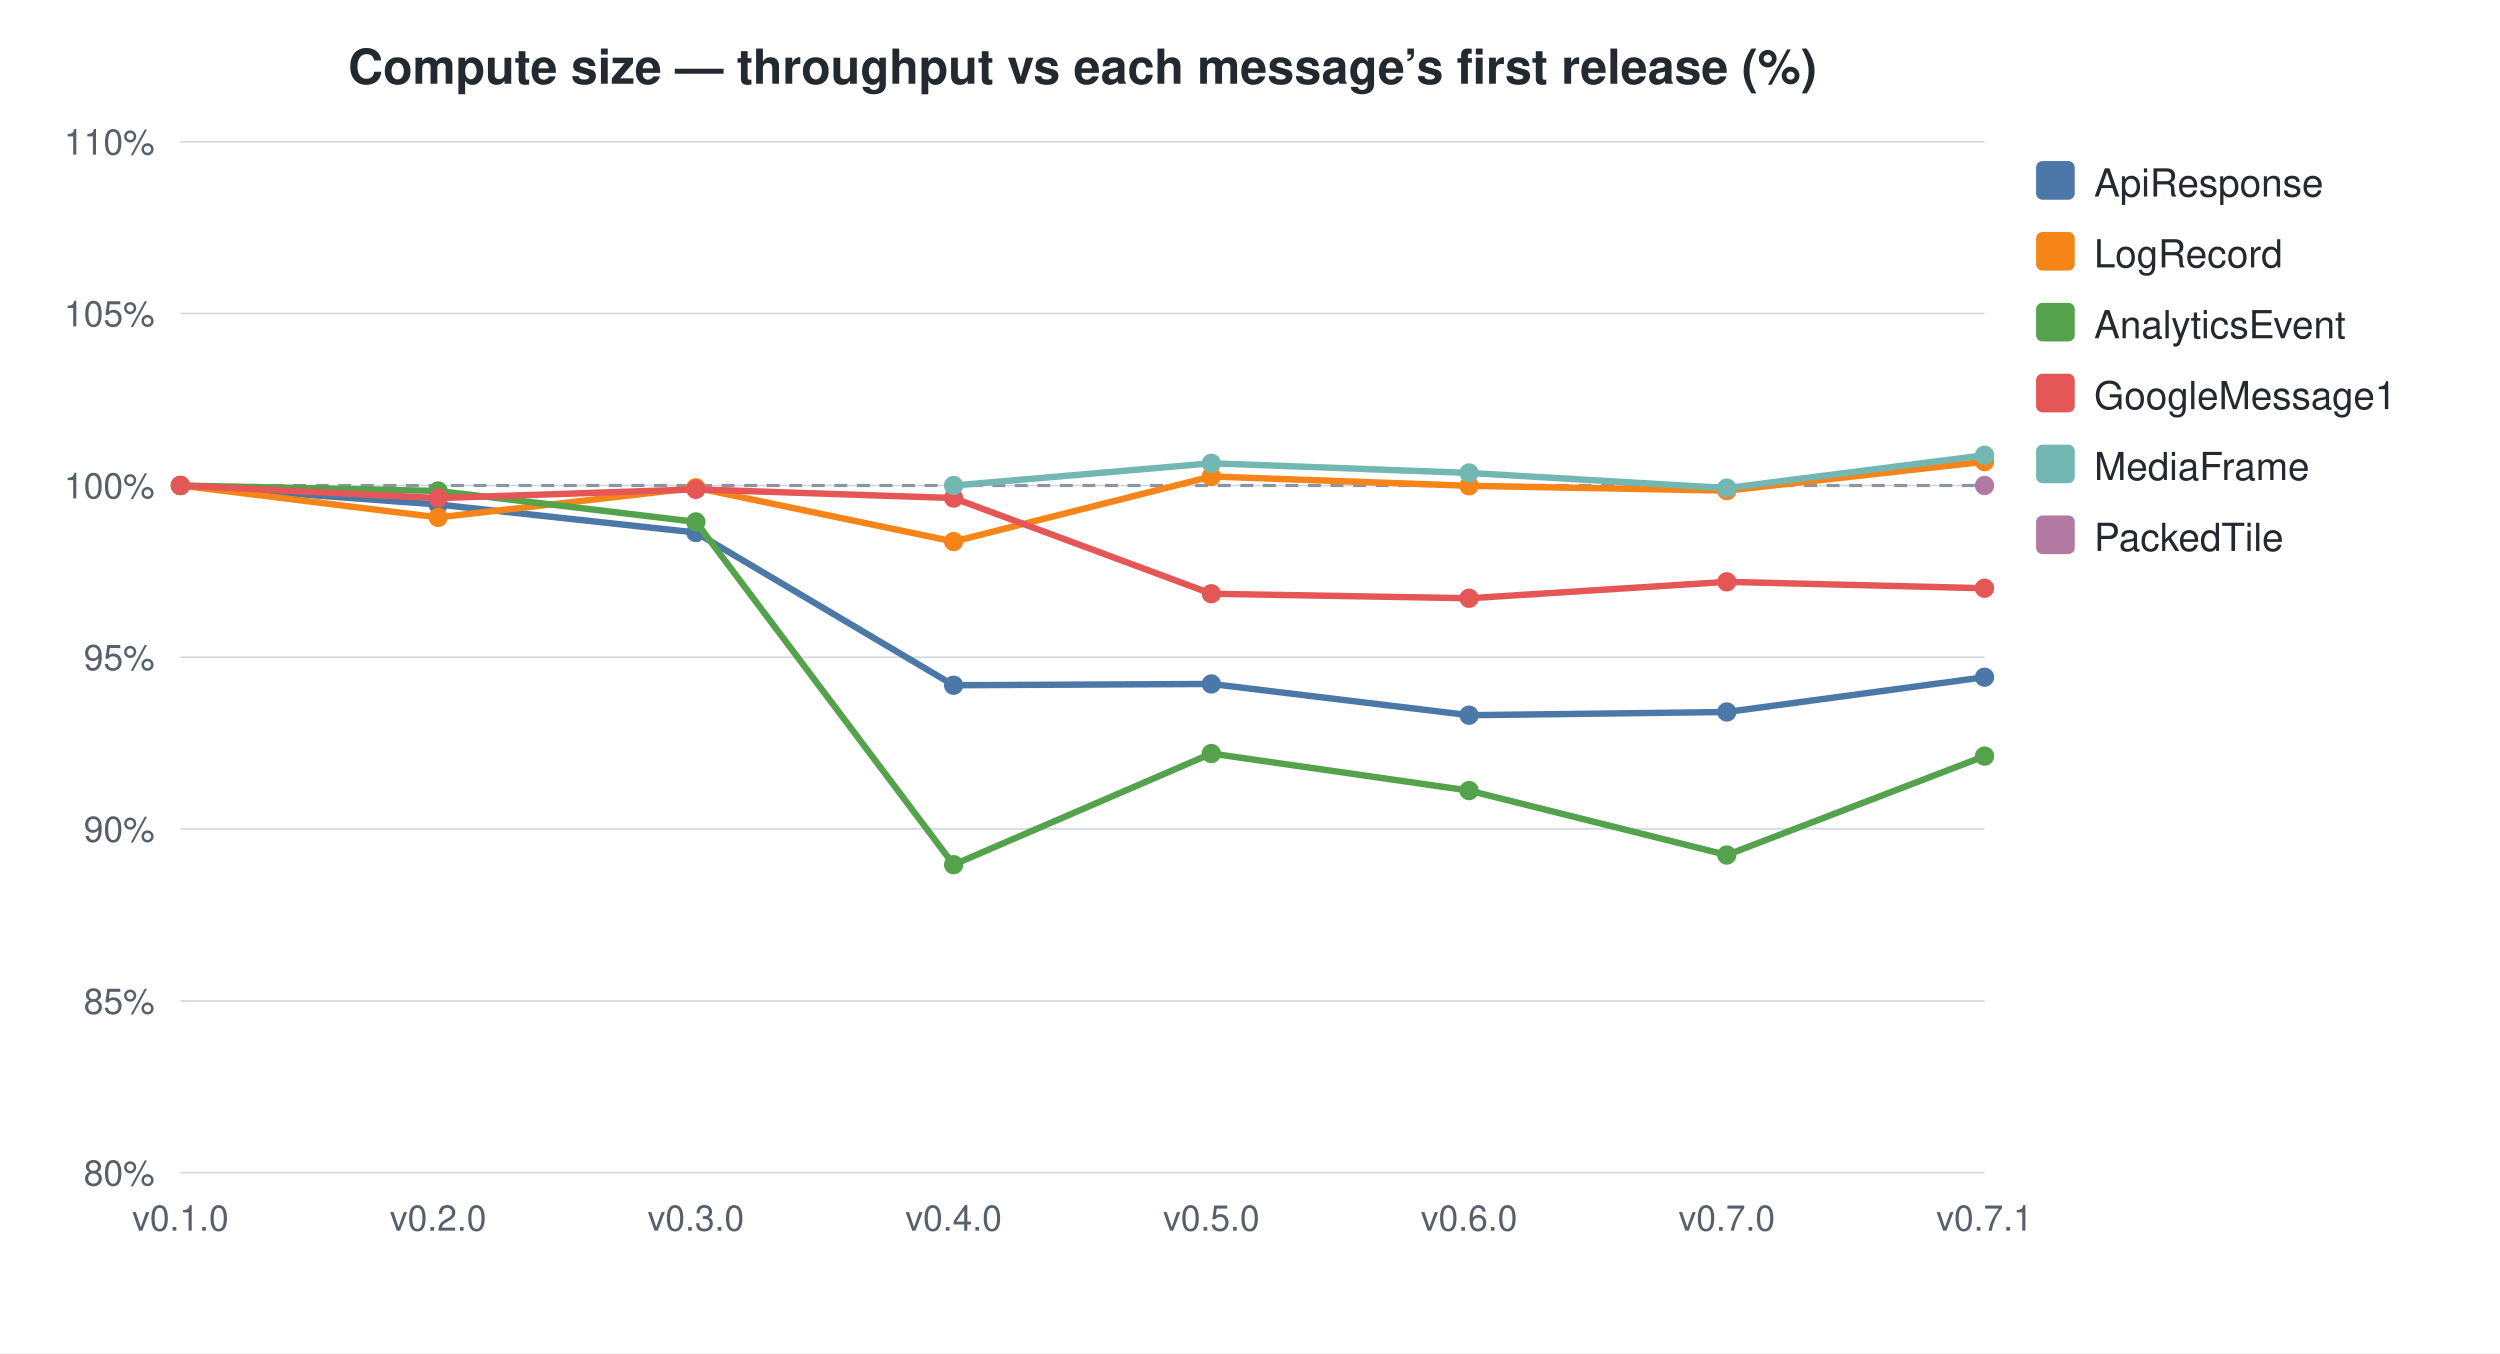
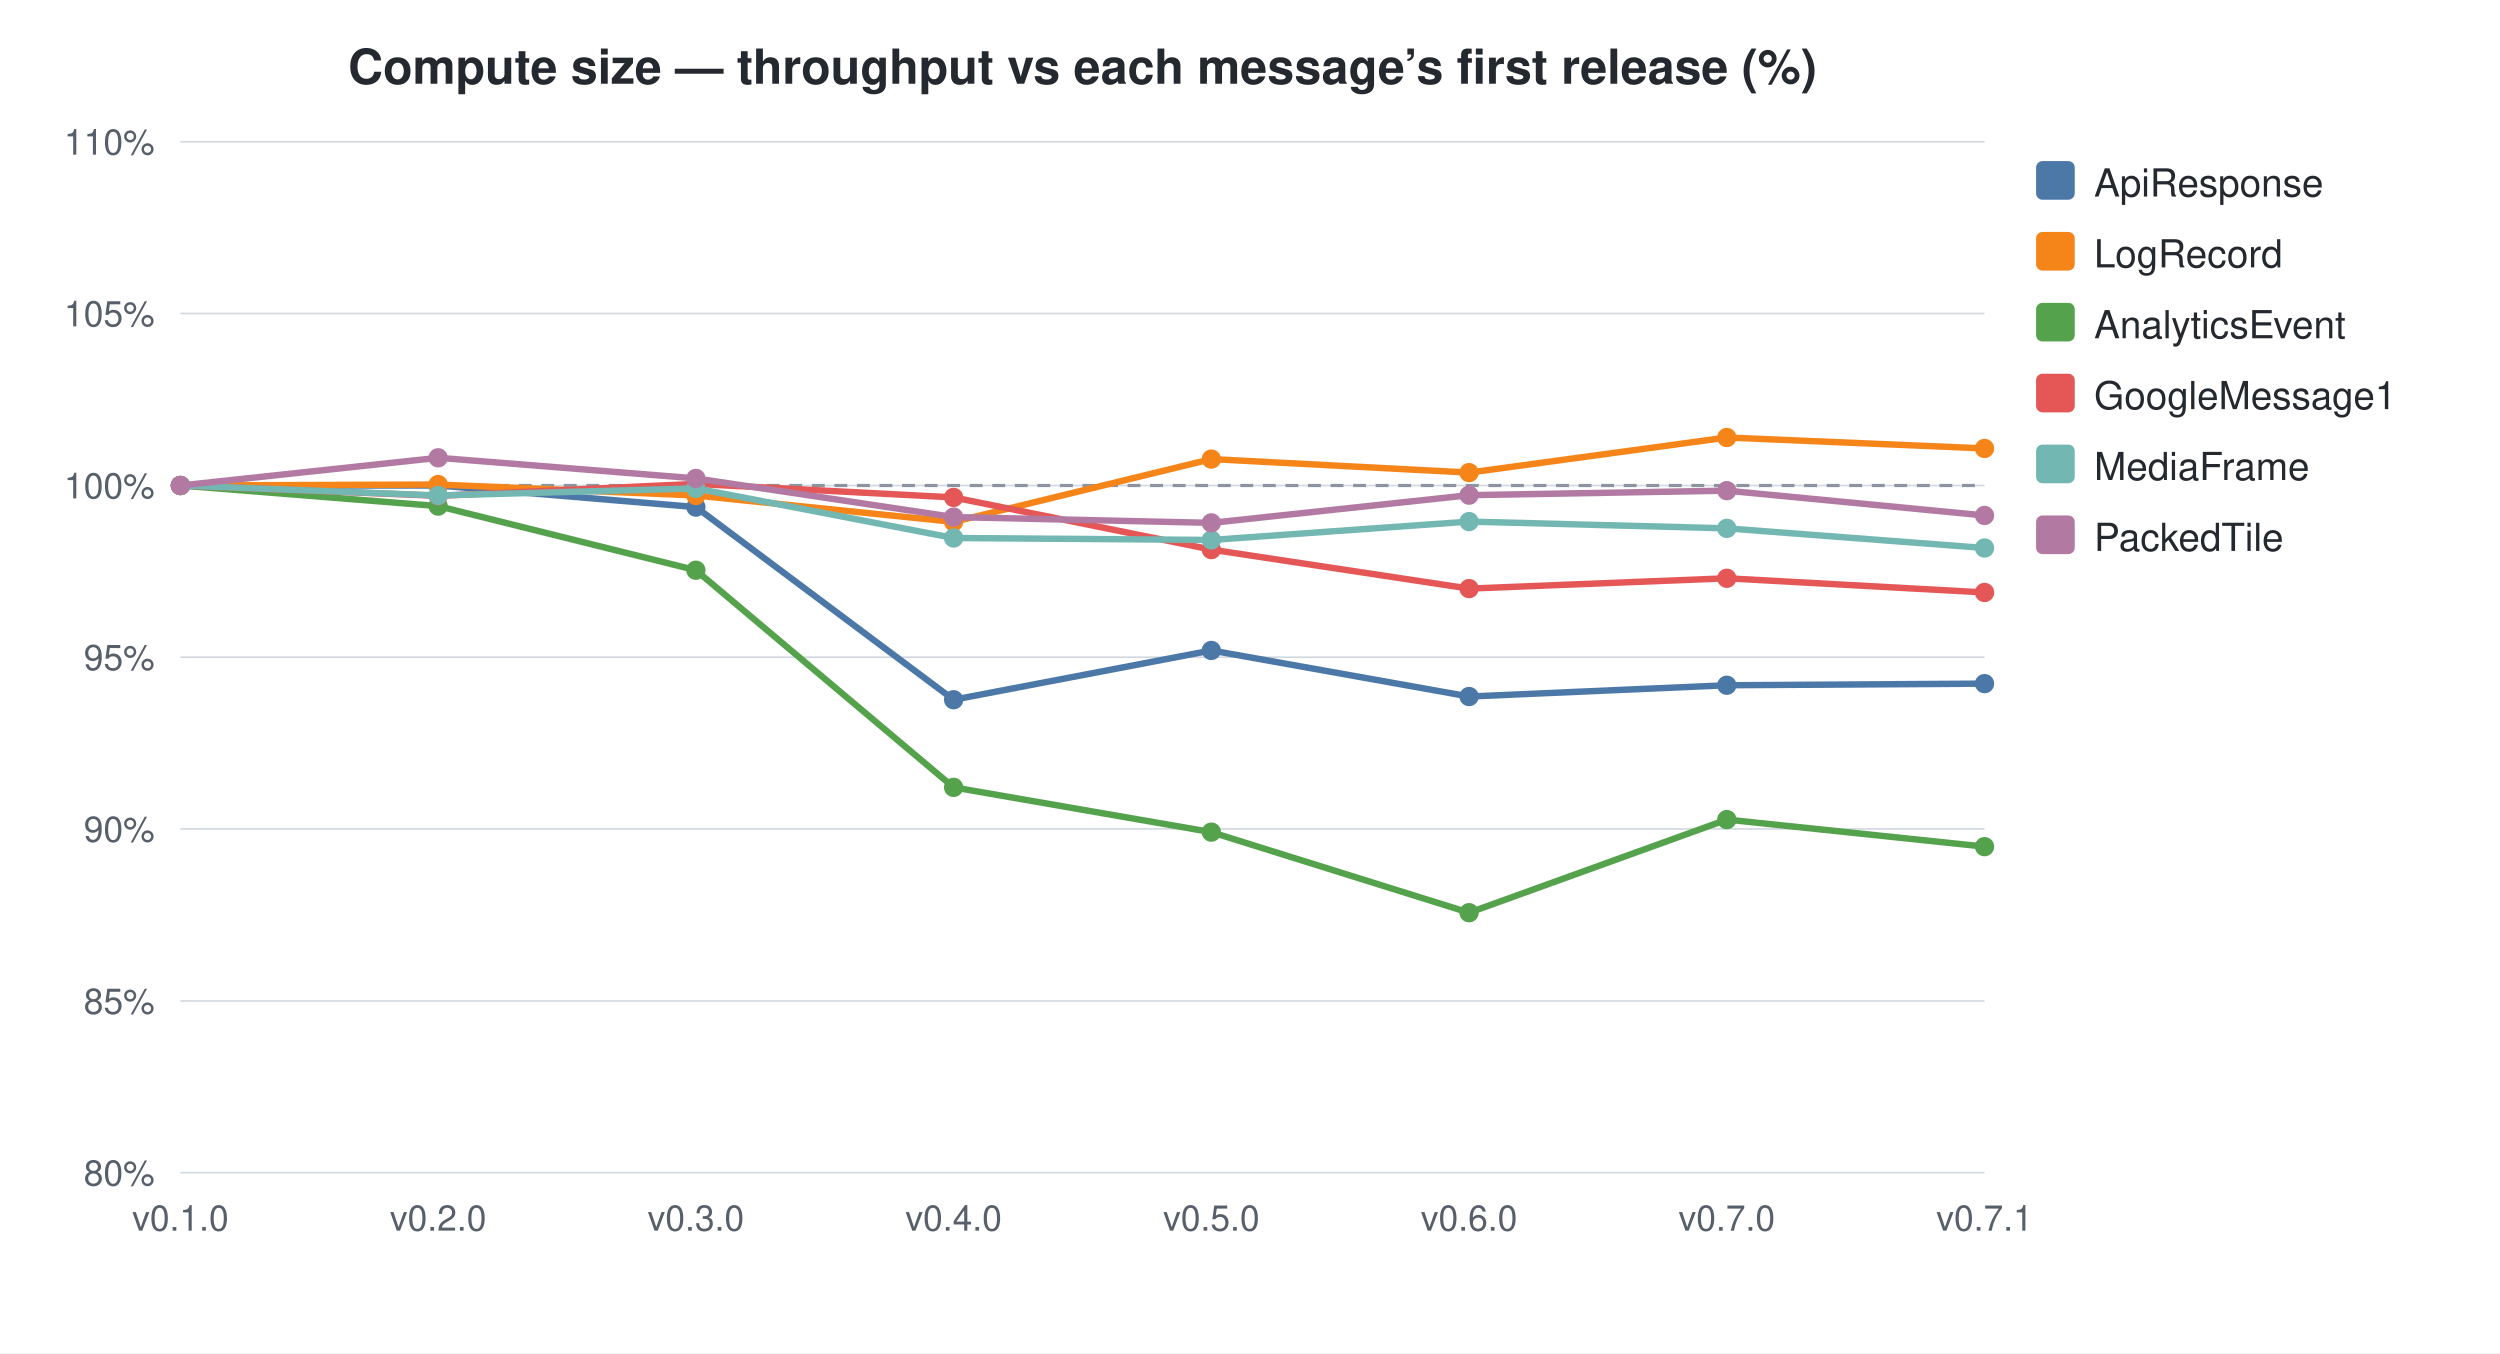
<svg xmlns="http://www.w3.org/2000/svg" width="776" height="420" viewBox="0 0 776 420">
  <style>
    text { font-family: -apple-system, BlinkMacSystemFont, "Segoe UI", Helvetica, Arial, sans-serif; }
    .title { font-size: 15px; font-weight: 600; fill: #24292f; }
    .axis-label { font-size: 11px; fill: #57606a; }
    .legend-text { font-size: 12px; fill: #24292f; }
    .grid { stroke: #d0d7de; stroke-width: 0.5; }
    .baseline { stroke: #8c959f; stroke-width: 1; stroke-dasharray: 4 3; }
  </style>
  <rect width="100%" height="100%" fill="white" />
  <text x="336.0" y="26" text-anchor="middle" class="title">Compute size — throughput vs each message’s first release (%)</text>
  <line x1="56" y1="364.0" x2="616" y2="364.0" class="grid" />
  <text x="48" y="368.0" text-anchor="end" class="axis-label">80%</text>
  <line x1="56" y1="310.7" x2="616" y2="310.7" class="grid" />
  <text x="48" y="314.7" text-anchor="end" class="axis-label">85%</text>
  <line x1="56" y1="257.3" x2="616" y2="257.3" class="grid" />
  <text x="48" y="261.3" text-anchor="end" class="axis-label">90%</text>
  <line x1="56" y1="204.0" x2="616" y2="204.0" class="grid" />
  <text x="48" y="208.0" text-anchor="end" class="axis-label">95%</text>
  <line x1="56" y1="150.7" x2="616" y2="150.7" class="grid" />
  <text x="48" y="154.7" text-anchor="end" class="axis-label">100%</text>
  <line x1="56" y1="97.3" x2="616" y2="97.3" class="grid" />
  <text x="48" y="101.3" text-anchor="end" class="axis-label">105%</text>
  <line x1="56" y1="44.0" x2="616" y2="44.0" class="grid" />
  <text x="48" y="48.0" text-anchor="end" class="axis-label">110%</text>
  <line x1="56" y1="150.7" x2="616" y2="150.7" class="baseline" />
  <text x="56.0" y="382" text-anchor="middle" class="axis-label">v0.1.0</text>
  <text x="136.0" y="382" text-anchor="middle" class="axis-label">v0.2.0</text>
  <text x="216.0" y="382" text-anchor="middle" class="axis-label">v0.3.0</text>
  <text x="296.0" y="382" text-anchor="middle" class="axis-label">v0.4.0</text>
  <text x="376.0" y="382" text-anchor="middle" class="axis-label">v0.5.0</text>
  <text x="456.0" y="382" text-anchor="middle" class="axis-label">v0.6.0</text>
  <text x="536.0" y="382" text-anchor="middle" class="axis-label">v0.7.0</text>
  <text x="616.0" y="382" text-anchor="middle" class="axis-label">v0.7.1</text>
-   <path d="M56.0,150.7 L136.0,156.6 L216.0,165.3 L296.0,212.7 L376.0,212.3 L456.0,222.0 L536.0,221.0 L616.0,210.2" fill="none" stroke="#4C78A8" stroke-width="2" />
+   <path d="M56.0,150.7 L136.0,150.7 L216.0,157.4 L296.0,217.2 L376.0,201.9 L456.0,216.2 L536.0,212.7 L616.0,212.2" fill="none" stroke="#4C78A8" stroke-width="2" />
  <circle cx="56.0" cy="150.7" r="3" fill="#4C78A8" />
-   <circle cx="136.0" cy="156.6" r="3" fill="#4C78A8" />
-   <circle cx="216.0" cy="165.3" r="3" fill="#4C78A8" />
-   <circle cx="296.0" cy="212.7" r="3" fill="#4C78A8" />
-   <circle cx="376.0" cy="212.3" r="3" fill="#4C78A8" />
-   <circle cx="456.0" cy="222.0" r="3" fill="#4C78A8" />
-   <circle cx="536.0" cy="221.0" r="3" fill="#4C78A8" />
-   <circle cx="616.0" cy="210.2" r="3" fill="#4C78A8" />
-   <path d="M56.0,150.7 L136.0,160.6 L216.0,151.4 L296.0,168.1 L376.0,147.9 L456.0,150.8 L536.0,152.3 L616.0,143.3" fill="none" stroke="#F58518" stroke-width="2" />
+   <circle cx="136.0" cy="150.7" r="3" fill="#4C78A8" />
+   <circle cx="216.0" cy="157.4" r="3" fill="#4C78A8" />
+   <circle cx="296.0" cy="217.2" r="3" fill="#4C78A8" />
+   <circle cx="376.0" cy="201.9" r="3" fill="#4C78A8" />
+   <circle cx="456.0" cy="216.2" r="3" fill="#4C78A8" />
+   <circle cx="536.0" cy="212.7" r="3" fill="#4C78A8" />
+   <circle cx="616.0" cy="212.2" r="3" fill="#4C78A8" />
+   <path d="M56.0,150.7 L136.0,150.4 L216.0,153.8 L296.0,162.0 L376.0,142.5 L456.0,146.7 L536.0,135.8 L616.0,139.2" fill="none" stroke="#F58518" stroke-width="2" />
  <circle cx="56.0" cy="150.7" r="3" fill="#F58518" />
-   <circle cx="136.0" cy="160.6" r="3" fill="#F58518" />
-   <circle cx="216.0" cy="151.4" r="3" fill="#F58518" />
-   <circle cx="296.0" cy="168.1" r="3" fill="#F58518" />
-   <circle cx="376.0" cy="147.9" r="3" fill="#F58518" />
-   <circle cx="456.0" cy="150.8" r="3" fill="#F58518" />
-   <circle cx="536.0" cy="152.3" r="3" fill="#F58518" />
-   <circle cx="616.0" cy="143.3" r="3" fill="#F58518" />
-   <path d="M56.0,150.7 L136.0,152.4 L216.0,162.0 L296.0,268.4 L376.0,233.9 L456.0,245.4 L536.0,265.4 L616.0,234.7" fill="none" stroke="#54A24B" stroke-width="2" />
+   <circle cx="136.0" cy="150.4" r="3" fill="#F58518" />
+   <circle cx="216.0" cy="153.8" r="3" fill="#F58518" />
+   <circle cx="296.0" cy="162.0" r="3" fill="#F58518" />
+   <circle cx="376.0" cy="142.5" r="3" fill="#F58518" />
+   <circle cx="456.0" cy="146.7" r="3" fill="#F58518" />
+   <circle cx="536.0" cy="135.8" r="3" fill="#F58518" />
+   <circle cx="616.0" cy="139.2" r="3" fill="#F58518" />
+   <path d="M56.0,150.7 L136.0,157.1 L216.0,177.0 L296.0,244.4 L376.0,258.3 L456.0,283.3 L536.0,254.4 L616.0,262.8" fill="none" stroke="#54A24B" stroke-width="2" />
  <circle cx="56.0" cy="150.7" r="3" fill="#54A24B" />
-   <circle cx="136.0" cy="152.4" r="3" fill="#54A24B" />
-   <circle cx="216.0" cy="162.0" r="3" fill="#54A24B" />
-   <circle cx="296.0" cy="268.4" r="3" fill="#54A24B" />
-   <circle cx="376.0" cy="233.9" r="3" fill="#54A24B" />
-   <circle cx="456.0" cy="245.4" r="3" fill="#54A24B" />
-   <circle cx="536.0" cy="265.4" r="3" fill="#54A24B" />
-   <circle cx="616.0" cy="234.7" r="3" fill="#54A24B" />
-   <path d="M56.0,150.7 L136.0,154.6 L216.0,151.9 L296.0,154.6 L376.0,184.3 L456.0,185.7 L536.0,180.6 L616.0,182.6" fill="none" stroke="#E45756" stroke-width="2" />
+   <circle cx="136.0" cy="157.1" r="3" fill="#54A24B" />
+   <circle cx="216.0" cy="177.0" r="3" fill="#54A24B" />
+   <circle cx="296.0" cy="244.4" r="3" fill="#54A24B" />
+   <circle cx="376.0" cy="258.3" r="3" fill="#54A24B" />
+   <circle cx="456.0" cy="283.3" r="3" fill="#54A24B" />
+   <circle cx="536.0" cy="254.4" r="3" fill="#54A24B" />
+   <circle cx="616.0" cy="262.8" r="3" fill="#54A24B" />
+   <path d="M56.0,150.7 L136.0,153.9 L216.0,150.2 L296.0,154.4 L376.0,170.6 L456.0,182.7 L536.0,179.5 L616.0,183.9" fill="none" stroke="#E45756" stroke-width="2" />
  <circle cx="56.0" cy="150.7" r="3" fill="#E45756" />
-   <circle cx="136.0" cy="154.6" r="3" fill="#E45756" />
-   <circle cx="216.0" cy="151.9" r="3" fill="#E45756" />
-   <circle cx="296.0" cy="154.6" r="3" fill="#E45756" />
-   <circle cx="376.0" cy="184.3" r="3" fill="#E45756" />
-   <circle cx="456.0" cy="185.7" r="3" fill="#E45756" />
-   <circle cx="536.0" cy="180.6" r="3" fill="#E45756" />
-   <circle cx="616.0" cy="182.6" r="3" fill="#E45756" />
-   <path d="M296.0,150.7 L376.0,143.8 L456.0,146.8 L536.0,151.5 L616.0,141.3" fill="none" stroke="#72B7B2" stroke-width="2" />
-   <circle cx="296.0" cy="150.7" r="3" fill="#72B7B2" />
-   <circle cx="376.0" cy="143.8" r="3" fill="#72B7B2" />
-   <circle cx="456.0" cy="146.8" r="3" fill="#72B7B2" />
-   <circle cx="536.0" cy="151.5" r="3" fill="#72B7B2" />
-   <circle cx="616.0" cy="141.3" r="3" fill="#72B7B2" />
-   <path d="M616.0,150.7" fill="none" stroke="#B279A2" stroke-width="2" />
-   <circle cx="616.0" cy="150.7" r="3" fill="#B279A2" />
+   <circle cx="136.0" cy="153.9" r="3" fill="#E45756" />
+   <circle cx="216.0" cy="150.2" r="3" fill="#E45756" />
+   <circle cx="296.0" cy="154.4" r="3" fill="#E45756" />
+   <circle cx="376.0" cy="170.6" r="3" fill="#E45756" />
+   <circle cx="456.0" cy="182.7" r="3" fill="#E45756" />
+   <circle cx="536.0" cy="179.5" r="3" fill="#E45756" />
+   <circle cx="616.0" cy="183.9" r="3" fill="#E45756" />
+   <path d="M56.0,150.7 L136.0,153.8 L216.0,151.6 L296.0,167.0 L376.0,167.6 L456.0,161.9 L536.0,164.0 L616.0,170.1" fill="none" stroke="#72B7B2" stroke-width="2" />
+   <circle cx="56.0" cy="150.7" r="3" fill="#72B7B2" />
+   <circle cx="136.0" cy="153.8" r="3" fill="#72B7B2" />
+   <circle cx="216.0" cy="151.6" r="3" fill="#72B7B2" />
+   <circle cx="296.0" cy="167.0" r="3" fill="#72B7B2" />
+   <circle cx="376.0" cy="167.6" r="3" fill="#72B7B2" />
+   <circle cx="456.0" cy="161.9" r="3" fill="#72B7B2" />
+   <circle cx="536.0" cy="164.0" r="3" fill="#72B7B2" />
+   <circle cx="616.0" cy="170.1" r="3" fill="#72B7B2" />
+   <path d="M56.0,150.7 L136.0,142.1 L216.0,148.5 L296.0,160.5 L376.0,162.3 L456.0,153.7 L536.0,152.3 L616.0,160.0" fill="none" stroke="#B279A2" stroke-width="2" />
+   <circle cx="56.0" cy="150.7" r="3" fill="#B279A2" />
+   <circle cx="136.0" cy="142.1" r="3" fill="#B279A2" />
+   <circle cx="216.0" cy="148.5" r="3" fill="#B279A2" />
+   <circle cx="296.0" cy="160.5" r="3" fill="#B279A2" />
+   <circle cx="376.0" cy="162.3" r="3" fill="#B279A2" />
+   <circle cx="456.0" cy="153.7" r="3" fill="#B279A2" />
+   <circle cx="536.0" cy="152.3" r="3" fill="#B279A2" />
+   <circle cx="616.0" cy="160.0" r="3" fill="#B279A2" />
  <rect x="632" y="50" width="12" height="12" rx="2" fill="#4C78A8" />
  <text x="650" y="61" class="legend-text">ApiResponse</text>
  <rect x="632" y="72" width="12" height="12" rx="2" fill="#F58518" />
  <text x="650" y="83" class="legend-text">LogRecord</text>
  <rect x="632" y="94" width="12" height="12" rx="2" fill="#54A24B" />
  <text x="650" y="105" class="legend-text">AnalyticsEvent</text>
  <rect x="632" y="116" width="12" height="12" rx="2" fill="#E45756" />
  <text x="650" y="127" class="legend-text">GoogleMessage1</text>
  <rect x="632" y="138" width="12" height="12" rx="2" fill="#72B7B2" />
  <text x="650" y="149" class="legend-text">MediaFrame</text>
  <rect x="632" y="160" width="12" height="12" rx="2" fill="#B279A2" />
  <text x="650" y="171" class="legend-text">PackedTile</text>
</svg>
